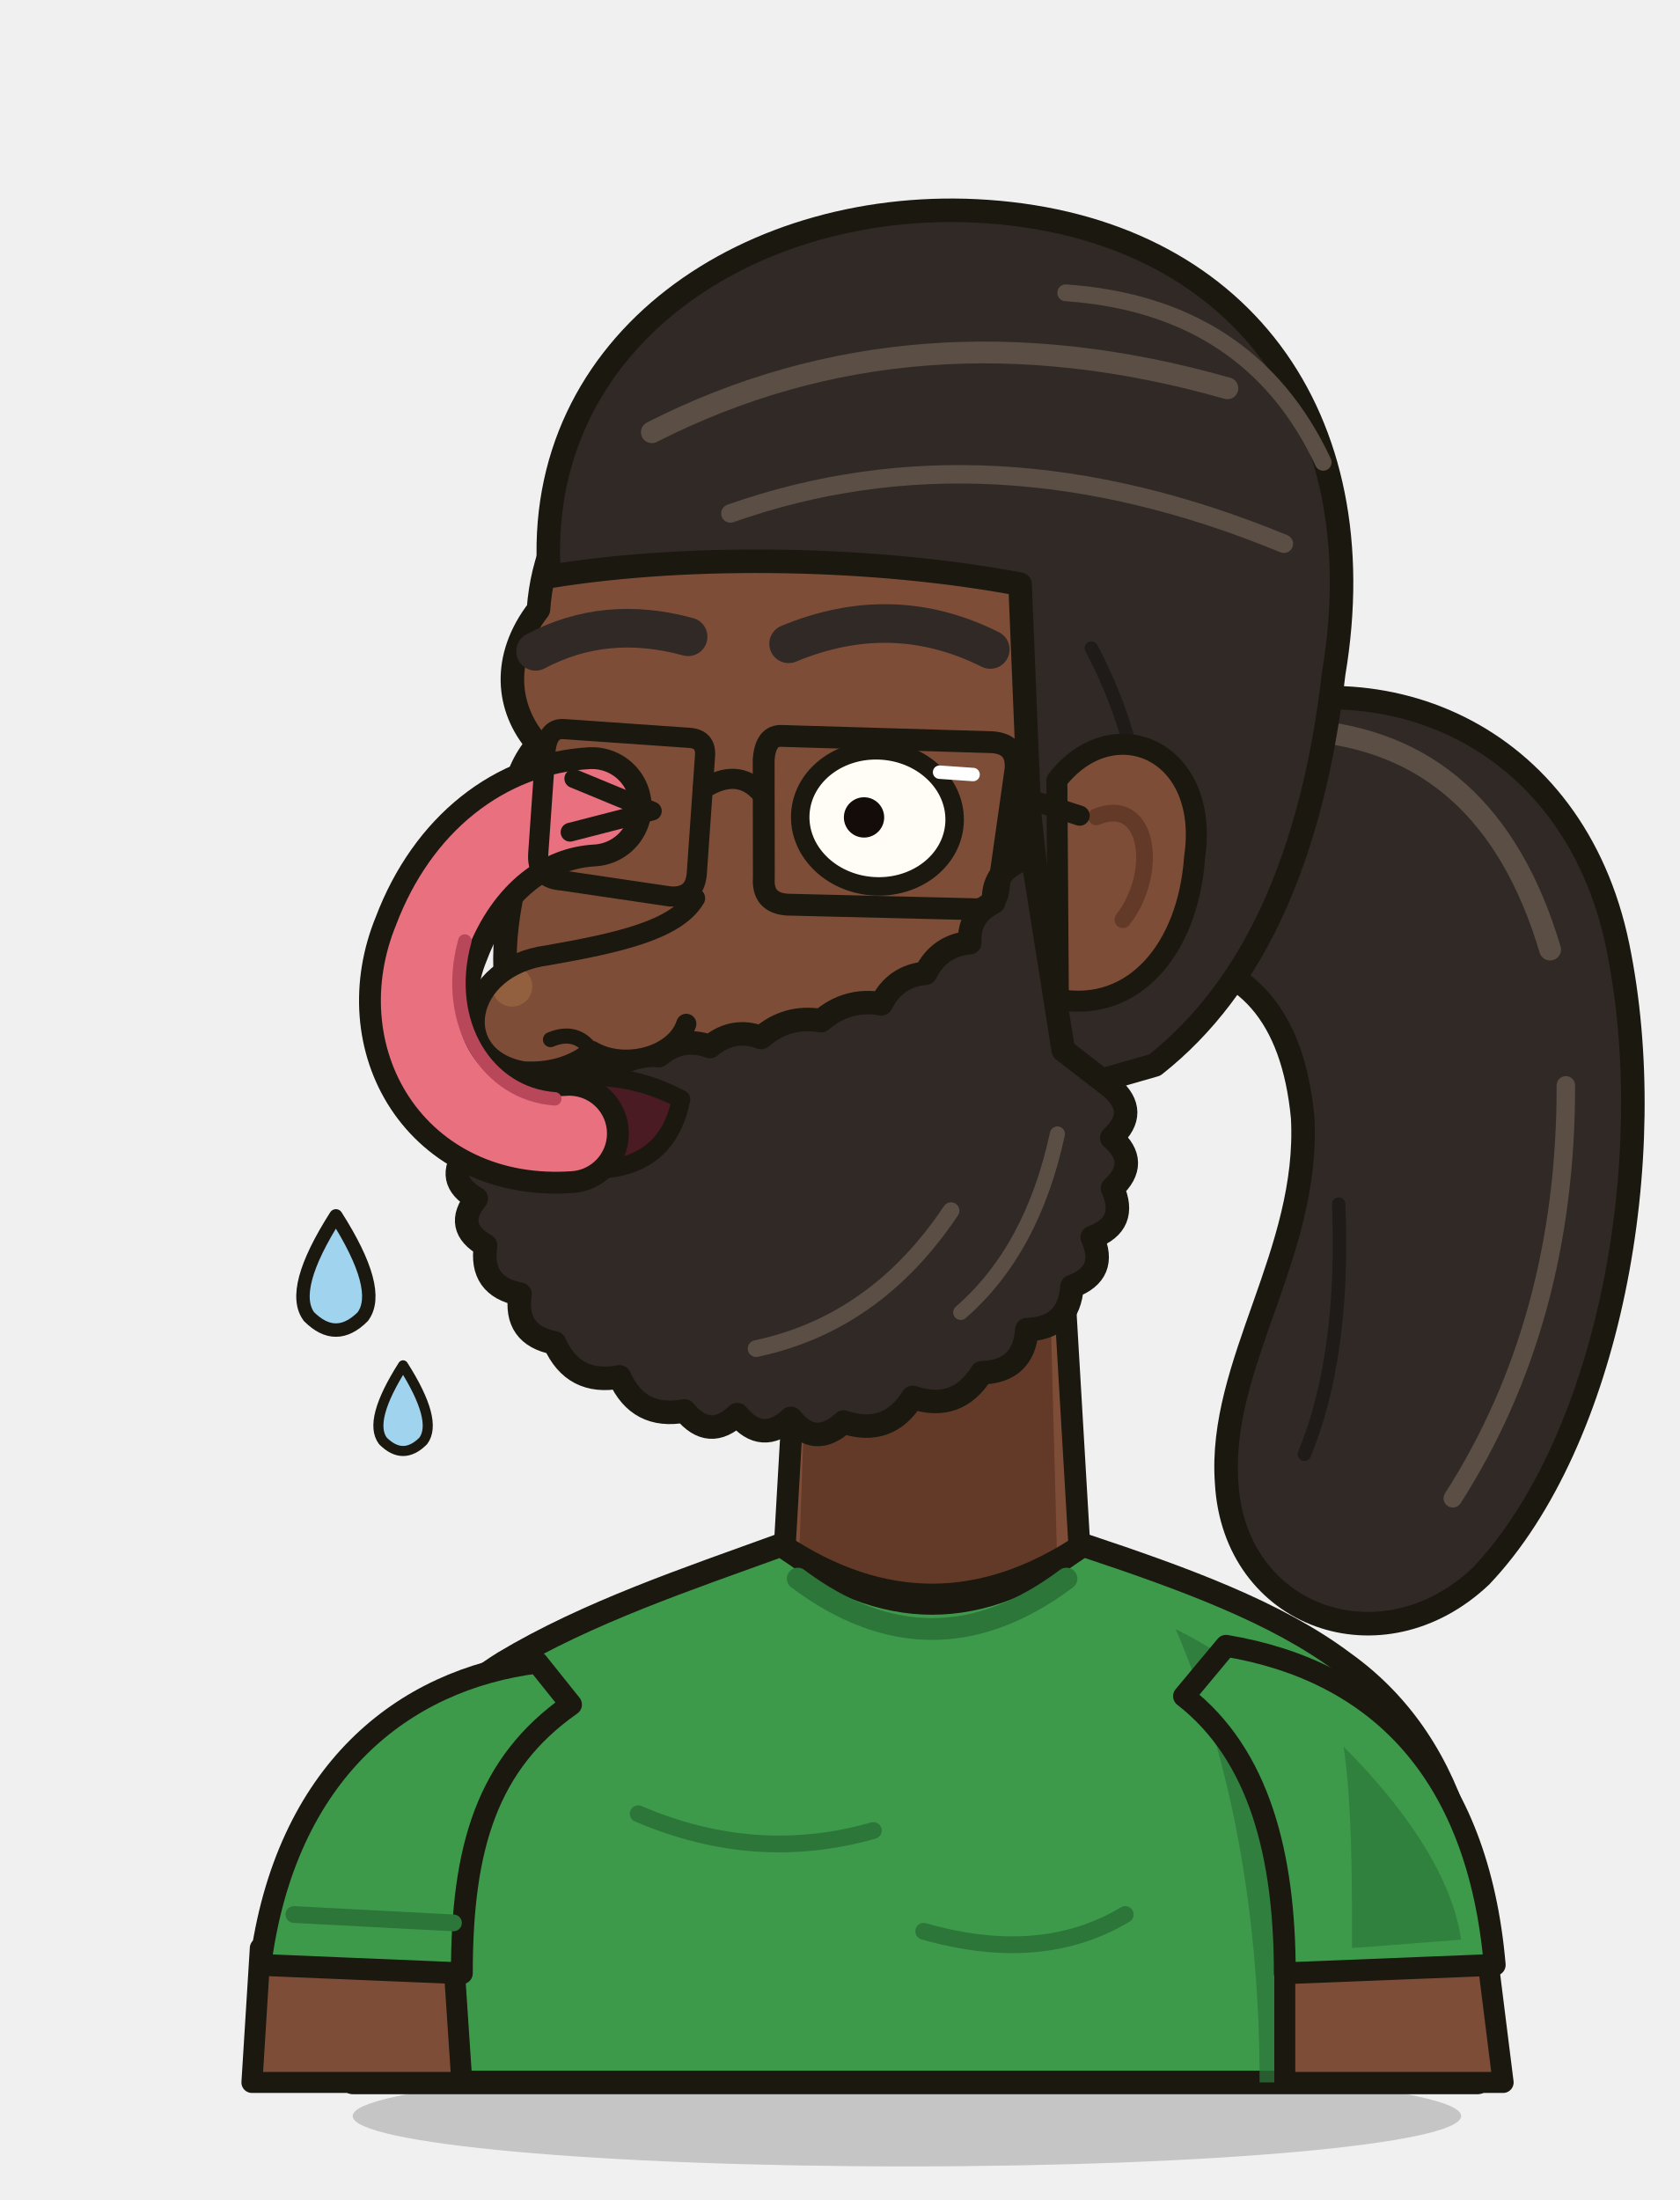
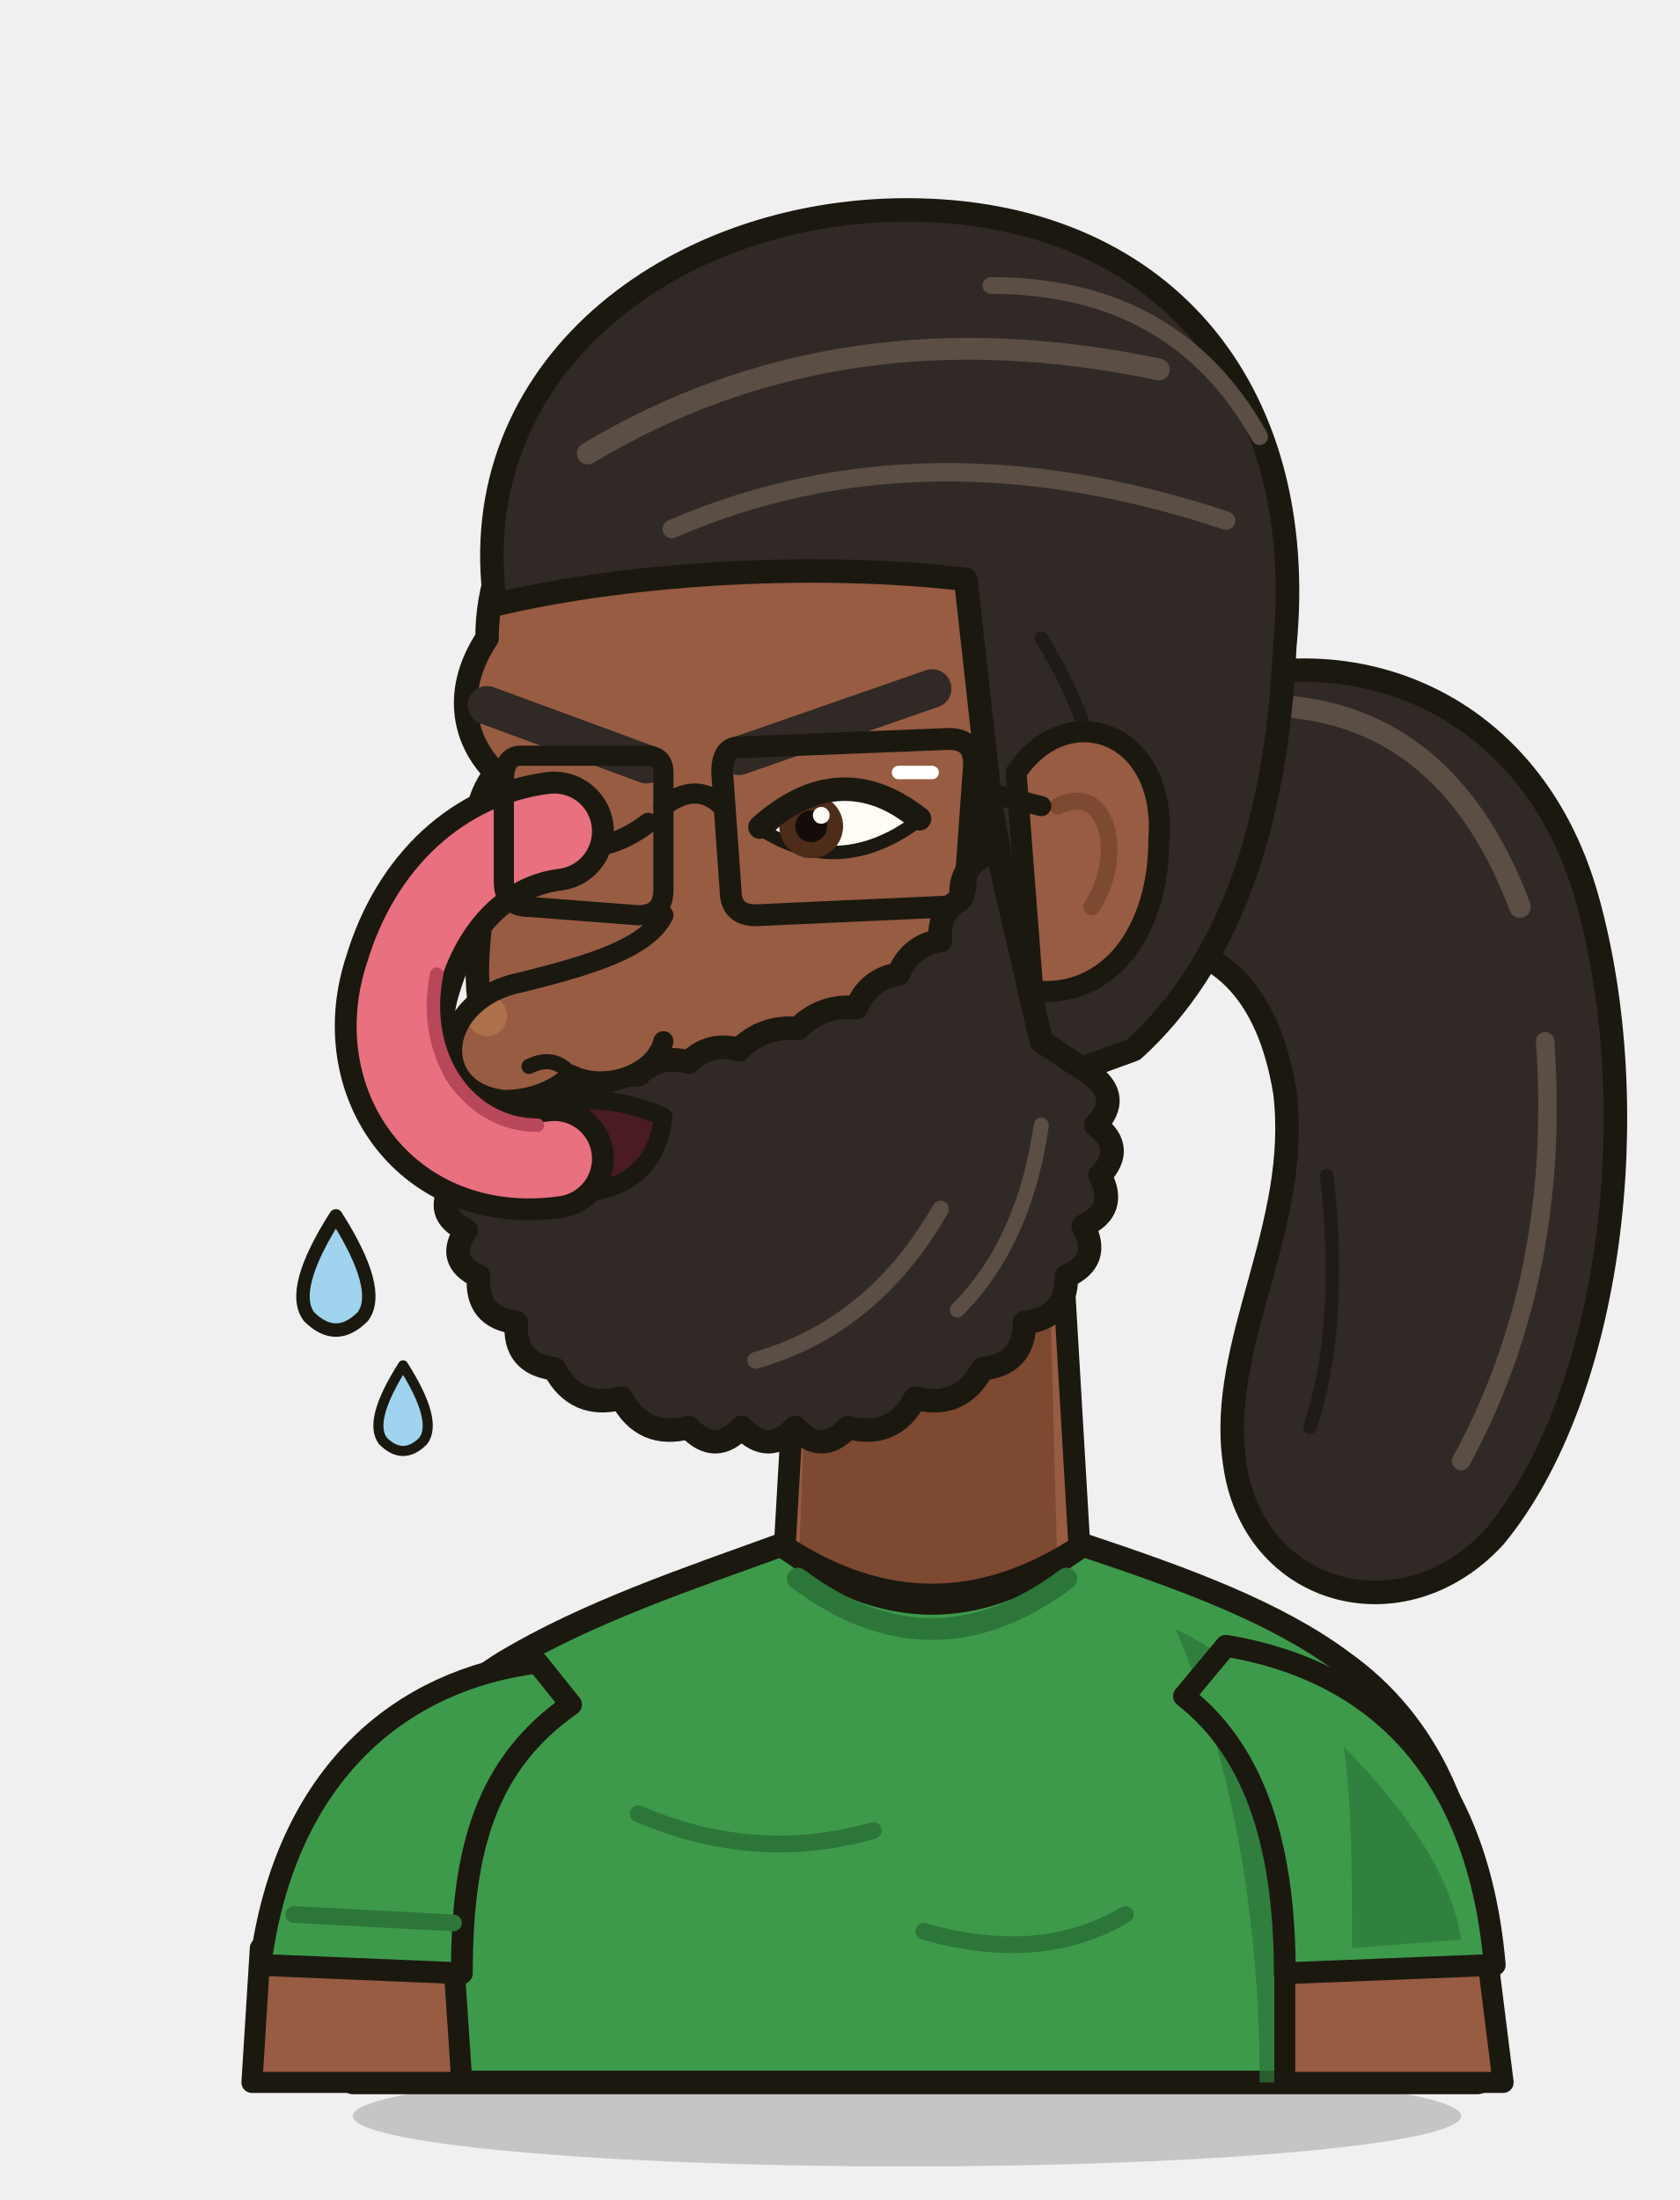
<svg xmlns="http://www.w3.org/2000/svg" viewBox="0 -12 200 262" aria-hidden="true" focusable="false">
  <ellipse cx="108" cy="240" rx="66" ry="6" fill="#000" opacity=".18" />
-   <path d="M96 128 L93 180 L129 180 L125 112 Z" fill="#7E4D37" stroke="#1B1810" stroke-width="2.6" stroke-linejoin="round" />
-   <path d="M96 150 L95 178 L126 178 L125 140 Q110 152 96 150 Z" fill="#633A27" />
+   <path d="M96 128 L93 180 L129 180 L125 112 Z" fill="#975C42" stroke="#1B1810" stroke-width="2.6" stroke-linejoin="round" />
+   <path d="M96 150 L95 178 L126 178 L125 140 Q110 152 96 150 Z" fill="#7D4931" />
  <path d="M42 236 C38 214 44 196 60 186 C70 180 82 176 93 172 Q111 184 129 172 C141 176 152 180 160 186 C174 196 178 214 176 236 Z" fill="#3E9A4B" stroke="#1B1810" stroke-width="2.8" stroke-linejoin="round" />
  <path d="M140 182 C156 190 166 204 168 236 L150 236 C150 214 146 196 140 182 Z" fill="#2C7639" opacity="0.75" />
  <path d="M93 172 Q111 186 129 172" fill="none" stroke="#1B1810" stroke-width="2.6" stroke-linecap="round" stroke-linejoin="round" />
  <path d="M95 176 Q111 188 127 176" fill="none" stroke="#2C7639" stroke-width="2.6" stroke-linecap="round" stroke-linejoin="round" />
  <path d="M76 204 Q90 210 104 206" fill="none" stroke="#2C7639" stroke-width="2" stroke-linecap="round" stroke-linejoin="round" />
  <path d="M110 218 Q124 222 134 216" fill="none" stroke="#2C7639" stroke-width="2" stroke-linecap="round" stroke-linejoin="round" />
-   <path d="M31 220 L54 221 L55 236 L30 236 Z" fill="#7E4D37" stroke="#1B1810" stroke-width="2.5" stroke-linejoin="round" />
+   <path d="M31 220 L54 221 L55 236 L30 236 Z" fill="#975C42" stroke="#1B1810" stroke-width="2.5" stroke-linejoin="round" />
  <path d="M64 186 C48 188 34 199 31 222 L55 223 C55 208 58 198 68 191 Z" fill="#3E9A4B" stroke="#1B1810" stroke-width="2.6" stroke-linejoin="round" />
  <path d="M35 216 L54 217" fill="none" stroke="#2C7639" stroke-width="2" stroke-linecap="round" stroke-linejoin="round" />
-   <path d="M153 221 L177 220 L179 236 L153 236 Z" fill="#7E4D37" stroke="#1B1810" stroke-width="2.5" stroke-linejoin="round" />
+   <path d="M153 221 L177 220 L179 236 L153 236 Z" fill="#975C42" stroke="#1B1810" stroke-width="2.5" stroke-linejoin="round" />
  <path d="M146 184 C164 187 176 199 178 222 L153 223 C153 209 150 197 141 190 Z" fill="#3E9A4B" stroke="#1B1810" stroke-width="2.6" stroke-linejoin="round" />
  <path d="M160 196 C168 204 173 212 174 219 L161 220 C161 211 161 203 160 196 Z" fill="#2C7639" opacity="0.7" />
-   <g transform="translate(0 0) rotate(4 110 150)">
+   <g transform="translate(0 0) rotate(0 110 150)">
    <path d="M138 72 C158 62 182 70 189 95 C196 120 192 154 178 171 C167 183 149 178 147 162 C145 148 155 134 153 118 C151 106 145 100 135 100 Z" fill="#302925" stroke="#1B1810" stroke-width="2.8" stroke-linejoin="round" />
    <path d="M150 72 Q172 72 181 96" fill="none" stroke="#5A4E45" stroke-width="2.6" stroke-linecap="round" stroke-linejoin="round" />
    <path d="M184 112 Q186 140 174 162" fill="none" stroke="#5A4E45" stroke-width="2.2" stroke-linecap="round" stroke-linejoin="round" />
    <path d="M158 128 Q160 146 156 158" fill="none" stroke="#1F1B18" stroke-width="1.6" stroke-linecap="round" stroke-linejoin="round" />
-     <path d="M64 48 L120 48 L127 104 C127 126 112 141 92 143 C76 144 62 137 58 124 L58 112 C56 105 57 99 58 93 C56 89 56 84 59 80 C55 76 54 70 58 64 C58 58 60 52 64 48 Z" fill="#7E4D37" stroke="#1B1810" stroke-width="2.8" stroke-linejoin="round" />
-     <path d="M119 52 L125 104 C124 120 116 132 104 138 C112 124 116 110 114 92 Z" fill="#633A27" opacity="0.55" />
+     <path d="M64 48 L120 48 L127 104 C127 126 112 141 92 143 C76 144 62 137 58 124 L58 112 C56 105 57 99 58 93 C56 89 56 84 59 80 C55 76 54 70 58 64 C58 58 60 52 64 48 Z" fill="#975C42" stroke="#1B1810" stroke-width="2.8" stroke-linejoin="round" />
+     <path d="M119 52 L125 104 C124 120 116 132 104 138 C112 124 116 110 114 92 Z" fill="#7D4931" opacity="0.55" />
    <path d="M59 60 C55 32 80 13 108 13 C138 13 156 34 153 65 C152 87 146 103 135 113 L124 117 L118 84 L115 57 C98 55 76 56 59 60 Z" fill="#302925" stroke="#1B1810" stroke-width="2.8" stroke-linejoin="round" />
    <path d="M70 42 Q100 24 138 32" fill="none" stroke="#5A4E45" stroke-width="2.6" stroke-linecap="round" stroke-linejoin="round" />
    <path d="M80 51 Q110 38 146 50" fill="none" stroke="#5A4E45" stroke-width="2.2" stroke-linecap="round" stroke-linejoin="round" />
    <path d="M118 22 Q140 22 150 40" fill="none" stroke="#5A4E45" stroke-width="2" stroke-linecap="round" stroke-linejoin="round" />
    <path d="M124 64 Q134 80 132 100" fill="none" stroke="#1F1B18" stroke-width="1.6" stroke-linecap="round" stroke-linejoin="round" />
-     <path d="M121 80 C127 71 139 75 138 88 C138 99 132 107 123 106 Z" fill="#7E4D37" stroke="#1B1810" stroke-width="2.5" stroke-linejoin="round" />
-     <path d="M126 84 C132 81 134 90 130 96" fill="none" stroke="#633A27" stroke-width="2" stroke-linecap="round" stroke-linejoin="round" />
+     <path d="M121 80 C127 71 139 75 138 88 C138 99 132 107 123 106 Z" fill="#975C42" stroke="#1B1810" stroke-width="2.5" stroke-linejoin="round" />
+     <path d="M126 84 C132 81 134 90 130 96" fill="none" stroke="#7D4931" stroke-width="2" stroke-linecap="round" stroke-linejoin="round" />
    <path d="M118 86 L124 112 L130 116L130 116 Q133.6 118.7 130.5 122 Q134.1 124.7 131 128 Q133.2 132.1 129 134 Q131.2 138.1 127 140 Q127 145 122 145.5 Q122 150.5 117 151 Q114.4 155.9 109 154.5 Q106.4 159.4 101 158 Q97.8 161.4 94.7 158 Q91.5 161.4 88.3 158 Q85.2 161.4 82 158 Q76.6 159.4 74 154.5 Q68.6 155.9 66 151 Q61.1 150.4 61.5 145.5 Q56.6 144.9 57 140 Q53 138.1 55.5 134.5 Q51.5 132.6 54 129 Q51.1 124.1 55 120L62 120 Q65.8 117.7 70 119 Q72.2 115.9 76 116 Q78.6 113.5 82 114.5 Q84.6 112 88 113 Q90.9 110.1 95 110.5 Q97.9 107.6 102 108 Q103.4 104.6 107 104 Q108.4 100.6 112 100 Q111.6 96.7 114.5 95 Q114.1 91.7 117 90 Z" fill="#302925" stroke="#1B1810" stroke-width="2.8" stroke-linejoin="round" />
    <path d="M112 132 Q104 146 90 150" fill="none" stroke="#5A4E45" stroke-width="2" stroke-linecap="round" stroke-linejoin="round" />
    <path d="M124 122 Q122 136 114 144" fill="none" stroke="#5A4E45" stroke-width="1.8" stroke-linecap="round" stroke-linejoin="round" />
    <path d="M60 121 Q70 117 79 121 Q78 129 70 130 Q61 129 60 121 Z" fill="#4A1B22" stroke="#1B1810" stroke-width="2.2" stroke-linejoin="round" />
-     <path d="M79 96 C77 101 70 103 62 105 C52 107 51 118 60 119 C63 119 66 118 68 116 C72 118 78 116 79 112 L82 96 Z" fill="#7E4D37" />
-     <circle cx="58" cy="109" r="2.4" fill="#93603F" />
+     <path d="M79 96 C77 101 70 103 62 105 C52 107 51 118 60 119 C63 119 66 118 68 116 C72 118 78 116 79 112 L82 96 Z" fill="#975C42" />
+     <circle cx="58" cy="109" r="2.4" fill="#AC704A" />
    <path d="M79 97 C77 101 70 103 62 105 C52 107 51 118 60 119 C63 119 66 118 68 116 C72 118 78 116 79 112" fill="none" stroke="#1B1810" stroke-width="2.4" stroke-linecap="round" stroke-linejoin="round" />
    <path d="M63 115 Q66 113.5 68 116" fill="none" stroke="#1B1810" stroke-width="1.8" stroke-linecap="round" stroke-linejoin="round" />
+     <path d="M62.8 86.5 Q70 91.5 77.2 86" fill="none" stroke="#1B1810" stroke-width="2.4" stroke-linecap="round" stroke-linejoin="round" />
    <path d="M66 126 C52 128 44 116 48 104 C51 94 58 88 66 87" fill="none" stroke="#1B1810" stroke-width="14.2" stroke-linecap="round" stroke-linejoin="round" />
    <path d="M66 126 C52 128 44 116 48 104 C51 94 58 88 66 87" fill="none" stroke="#E8707F" stroke-width="9" stroke-linecap="round" stroke-linejoin="round" />
    <path d="M64 122 C56 122 50 114 52 104" fill="none" stroke="#B9475A" stroke-width="1.6" stroke-linecap="round" stroke-linejoin="round" />
-     <path d="M63.6 83.8 L73.2 87 L63.6 90.2" fill="none" stroke="#1B1810" stroke-width="2.24" stroke-linecap="round" stroke-linejoin="round" />
-     <ellipse cx="100" cy="86" rx="9.2" ry="8.1" fill="#FFFDF6" stroke="#1B1810" stroke-width="2.2" />
-     <circle cx="98.4" cy="86" r="2.4" fill="#140C08" />
-     <path d="M58 69 Q66 64 76 66" fill="none" stroke="#302925" stroke-width="4.6" stroke-linecap="round" stroke-linejoin="round" />
-     <path d="M88 66 Q100 60 112 65" fill="none" stroke="#302925" stroke-width="4.6" stroke-linecap="round" stroke-linejoin="round" />
+     <path d="M91 87 Q100 78.5 109 86 Q100 92.5 91 87 Z" fill="#FFFDF6" stroke="#1B1810" stroke-width="1.6" stroke-linejoin="round" />
+     <circle cx="96.6" cy="86.4" r="3.8" fill="#4E2C1A" />
+     <circle cx="96.6" cy="86.4" r="1.9" fill="#140C08" />
+     <circle cx="97.8" cy="85.1" r="1" fill="#FFFDF6" />
+     <path d="M90.5 86.5 Q100 78 109.5 85.5" fill="none" stroke="#1B1810" stroke-width="2.8" stroke-linecap="round" stroke-linejoin="round" />
+     <path d="M58 72 L77 79" fill="none" stroke="#302925" stroke-width="4.6" stroke-linecap="round" stroke-linejoin="round" />
+     <path d="M88 78 L111 70" fill="none" stroke="#302925" stroke-width="4.6" stroke-linecap="round" stroke-linejoin="round" />
    <path d="M88 77 L113 76 Q116 76 116 79 L115 93 Q115 96 112 96 L90 97 Q87 97 87 94 L86 80 Q86 77 88 77 Z" fill="none" stroke="#1B1810" stroke-width="2.6" stroke-linejoin="round" />
    <path d="M62 78 L77 78 Q79 78 79 80 L79 94 Q79 97 76 97 L63 96 Q60 96 60 93 L60 81 Q60 78 62 78 Z" fill="none" stroke="#1B1810" stroke-width="2.4" stroke-linejoin="round" />
    <path d="M79 84 Q83 81 86 84" fill="none" stroke="#1B1810" stroke-width="2.4" stroke-linecap="round" stroke-linejoin="round" />
    <path d="M116 82 L124 84" fill="none" stroke="#1B1810" stroke-width="2.4" stroke-linecap="round" stroke-linejoin="round" />
    <path d="M107 80 L111 80" fill="none" stroke="#FFFFFF" stroke-width="1.6" stroke-linecap="round" stroke-linejoin="round" />
  </g>
  <g transform="translate(40 140) scale(0.8)">
    <path d="M0 -9 Q7 2 4 6 Q0 10 -4 6 Q-7 2 0 -9 Z" fill="#9FD3EE" stroke="#1B1810" stroke-width="2" stroke-linejoin="round" />
  </g>
  <g transform="translate(48 156) scale(0.6)">
    <path d="M0 -9 Q7 2 4 6 Q0 10 -4 6 Q-7 2 0 -9 Z" fill="#9FD3EE" stroke="#1B1810" stroke-width="2" stroke-linejoin="round" />
  </g>
</svg>
